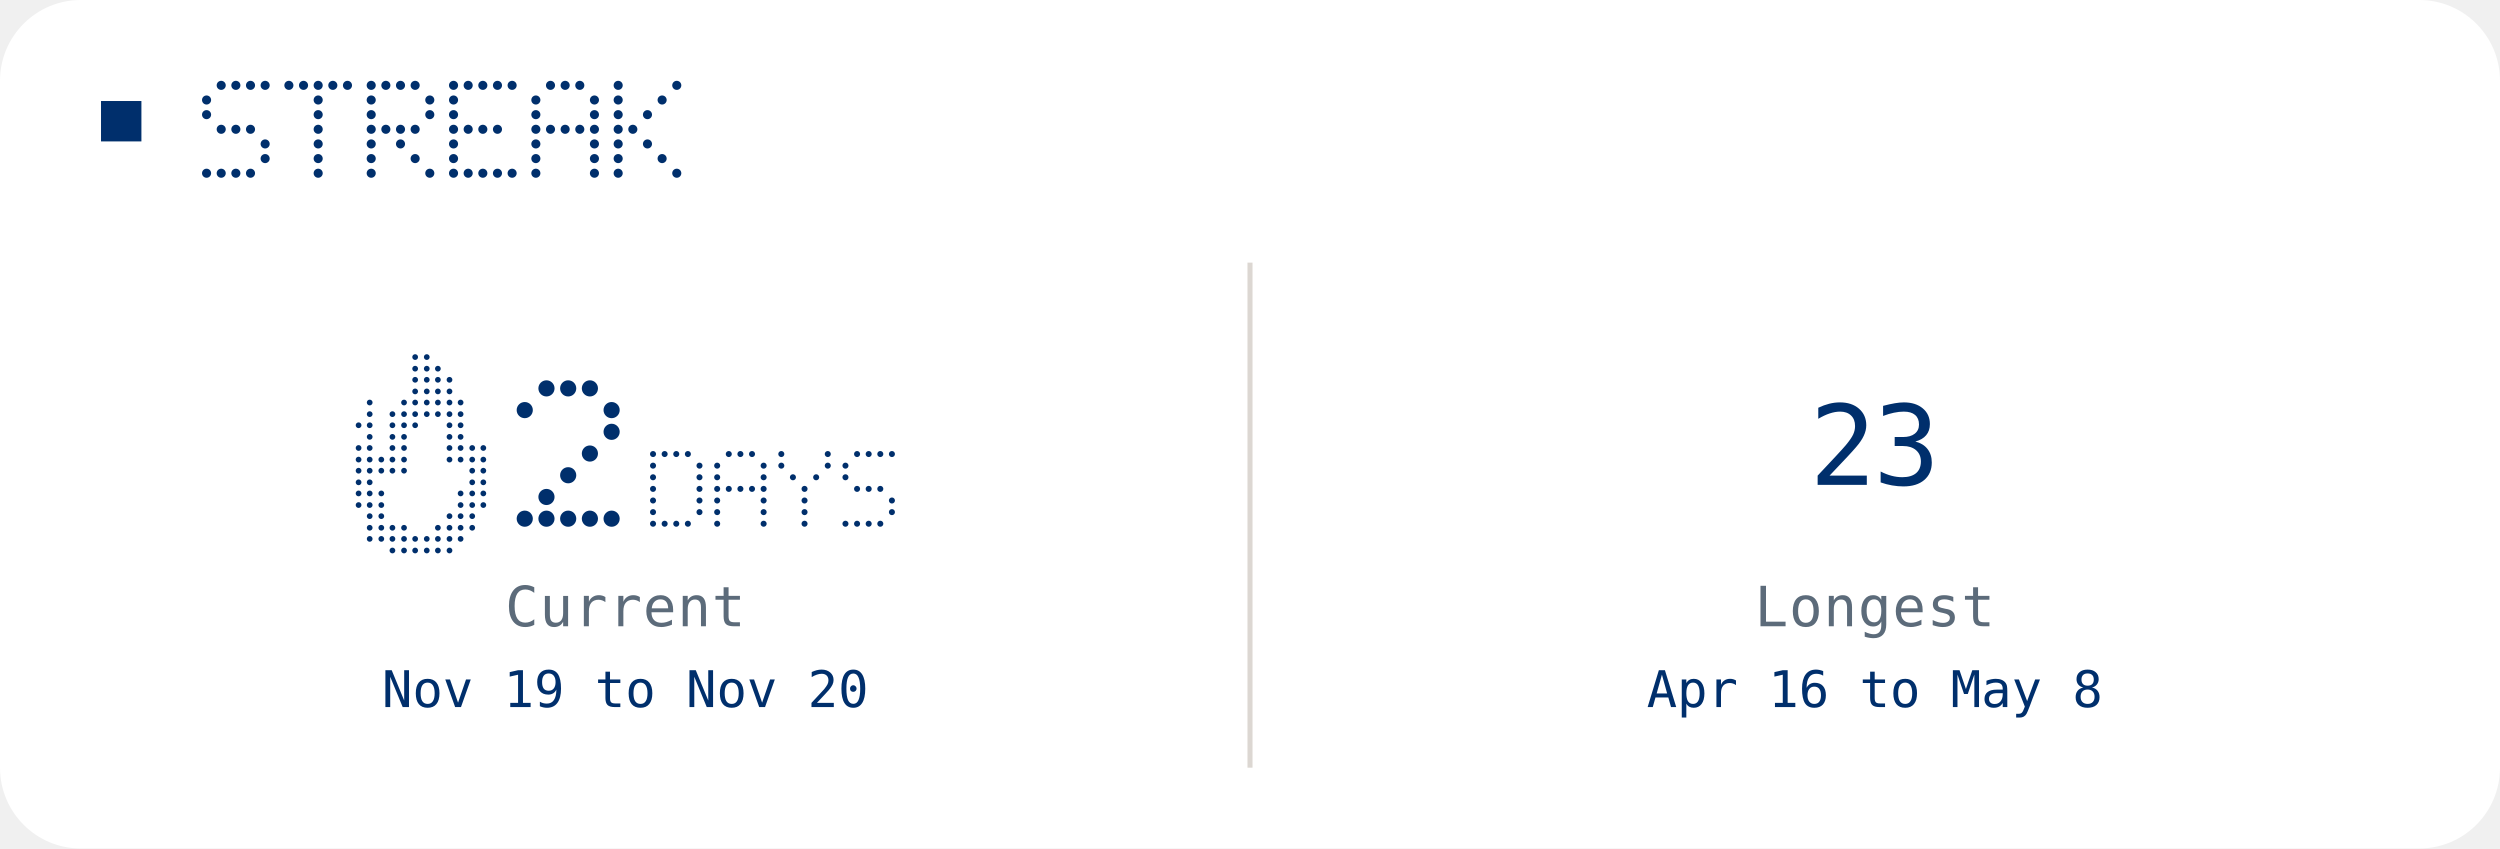
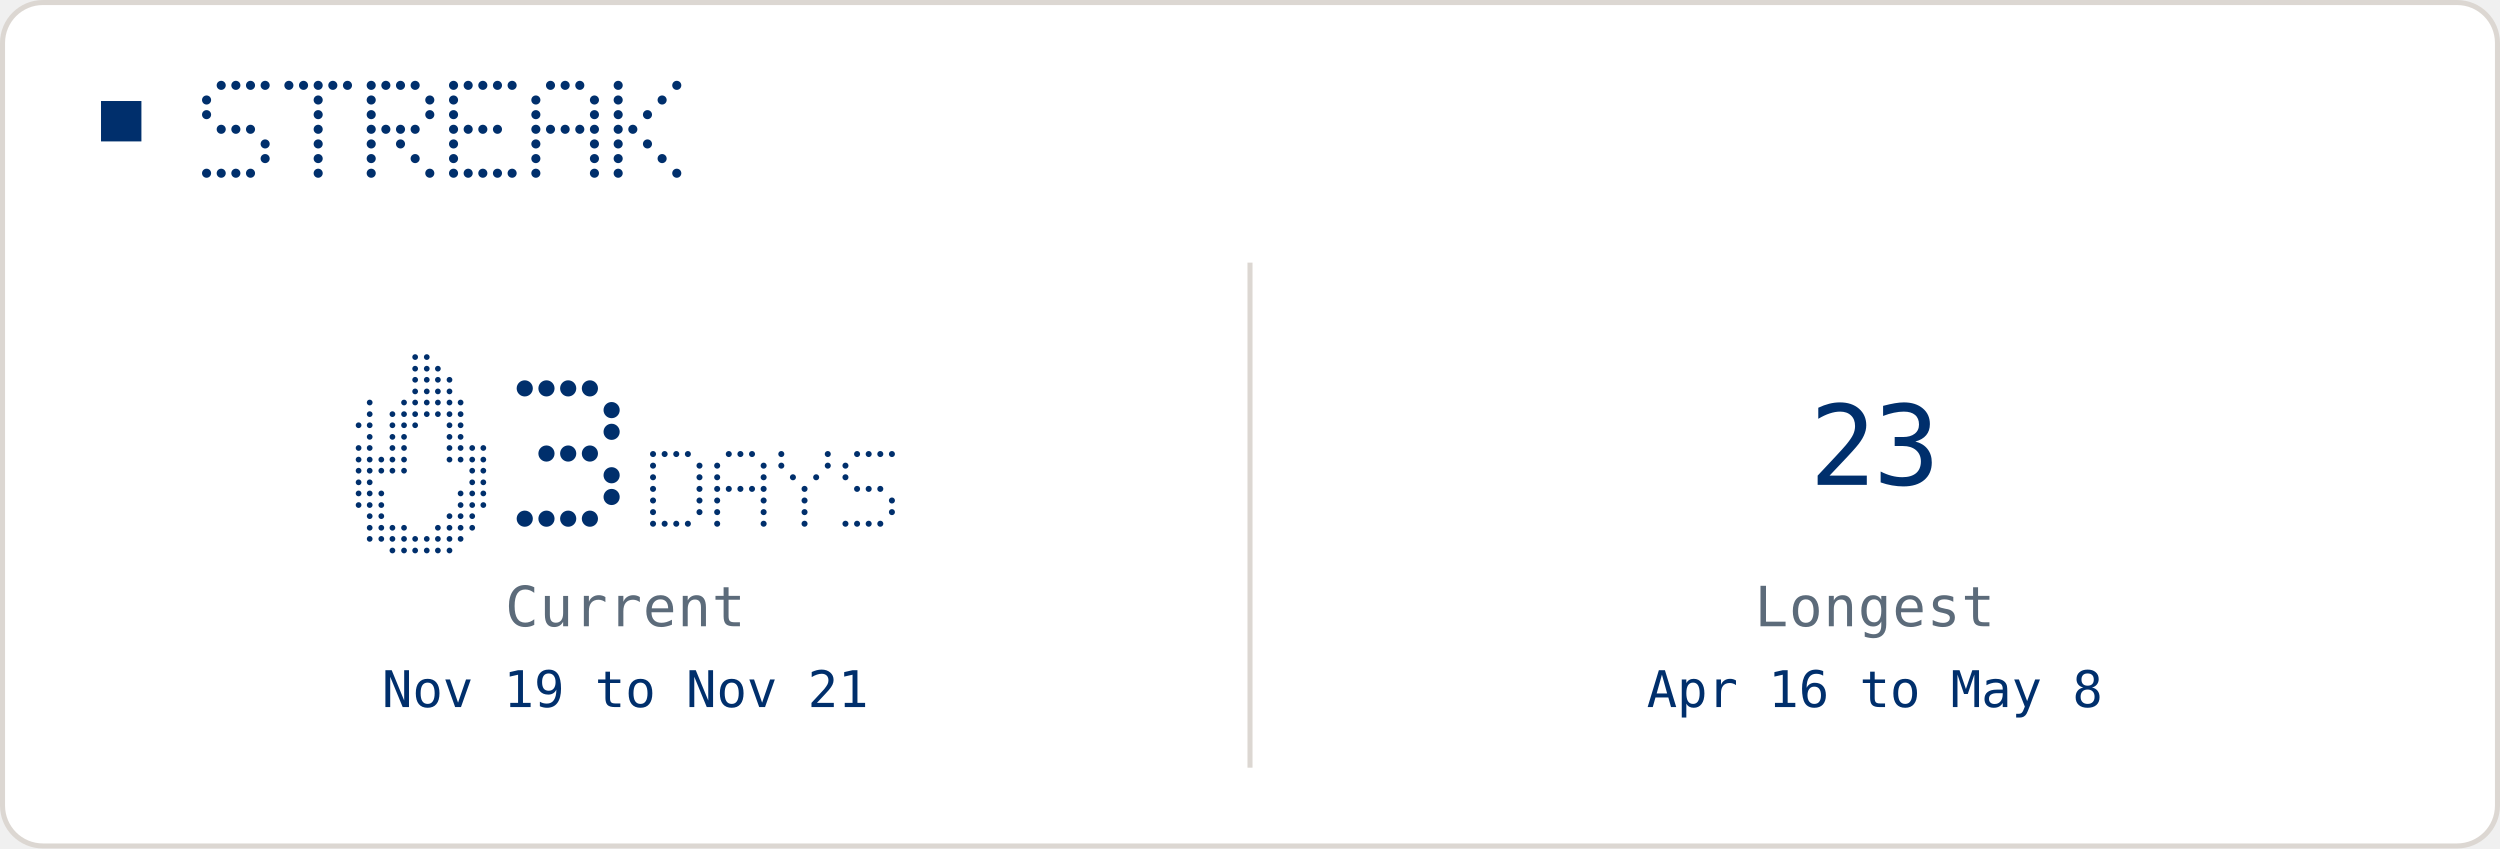
<svg xmlns="http://www.w3.org/2000/svg" width="495" height="168" viewBox="0 0 495 168" role="img">
-   <rect width="495" height="168" rx="16" fill="#FFFFFF" />
+   <rect x="0.5" y="0.5" width="494" height="167" rx="8" fill="#FFFFFF" stroke="#DCD7D2" />
  <rect x="20" y="20" width="8" height="8" fill="#002F6C" />
  <circle cx="43.8" cy="16.9" r="0.90" fill="#002F6C" />
  <circle cx="46.7" cy="16.9" r="0.90" fill="#002F6C" />
  <circle cx="49.6" cy="16.9" r="0.90" fill="#002F6C" />
  <circle cx="52.5" cy="16.9" r="0.90" fill="#002F6C" />
  <circle cx="40.9" cy="19.8" r="0.90" fill="#002F6C" />
  <circle cx="40.9" cy="22.7" r="0.90" fill="#002F6C" />
  <circle cx="43.8" cy="25.6" r="0.90" fill="#002F6C" />
  <circle cx="46.7" cy="25.6" r="0.90" fill="#002F6C" />
  <circle cx="49.6" cy="25.6" r="0.90" fill="#002F6C" />
  <circle cx="52.5" cy="28.5" r="0.90" fill="#002F6C" />
  <circle cx="52.5" cy="31.4" r="0.90" fill="#002F6C" />
  <circle cx="40.9" cy="34.3" r="0.90" fill="#002F6C" />
  <circle cx="43.8" cy="34.3" r="0.90" fill="#002F6C" />
  <circle cx="46.7" cy="34.3" r="0.90" fill="#002F6C" />
  <circle cx="49.6" cy="34.3" r="0.90" fill="#002F6C" />
  <circle cx="57.2" cy="16.9" r="0.90" fill="#002F6C" />
  <circle cx="60.1" cy="16.9" r="0.90" fill="#002F6C" />
  <circle cx="63.0" cy="16.9" r="0.90" fill="#002F6C" />
  <circle cx="65.9" cy="16.9" r="0.90" fill="#002F6C" />
  <circle cx="68.8" cy="16.9" r="0.90" fill="#002F6C" />
  <circle cx="63.0" cy="19.8" r="0.90" fill="#002F6C" />
  <circle cx="63.0" cy="22.7" r="0.90" fill="#002F6C" />
  <circle cx="63.0" cy="25.6" r="0.90" fill="#002F6C" />
  <circle cx="63.0" cy="28.5" r="0.90" fill="#002F6C" />
  <circle cx="63.0" cy="31.4" r="0.90" fill="#002F6C" />
  <circle cx="63.0" cy="34.3" r="0.90" fill="#002F6C" />
  <circle cx="73.5" cy="16.9" r="0.90" fill="#002F6C" />
  <circle cx="76.4" cy="16.9" r="0.90" fill="#002F6C" />
  <circle cx="79.3" cy="16.9" r="0.90" fill="#002F6C" />
  <circle cx="82.2" cy="16.9" r="0.90" fill="#002F6C" />
  <circle cx="73.5" cy="19.8" r="0.90" fill="#002F6C" />
  <circle cx="85.1" cy="19.8" r="0.90" fill="#002F6C" />
  <circle cx="73.5" cy="22.7" r="0.90" fill="#002F6C" />
  <circle cx="85.1" cy="22.7" r="0.90" fill="#002F6C" />
  <circle cx="73.5" cy="25.6" r="0.90" fill="#002F6C" />
  <circle cx="76.4" cy="25.6" r="0.90" fill="#002F6C" />
  <circle cx="79.3" cy="25.6" r="0.90" fill="#002F6C" />
  <circle cx="82.2" cy="25.6" r="0.90" fill="#002F6C" />
  <circle cx="73.5" cy="28.5" r="0.90" fill="#002F6C" />
  <circle cx="79.3" cy="28.5" r="0.90" fill="#002F6C" />
  <circle cx="73.5" cy="31.4" r="0.90" fill="#002F6C" />
  <circle cx="82.2" cy="31.4" r="0.90" fill="#002F6C" />
  <circle cx="73.5" cy="34.3" r="0.90" fill="#002F6C" />
  <circle cx="85.1" cy="34.3" r="0.90" fill="#002F6C" />
  <circle cx="89.8" cy="16.9" r="0.90" fill="#002F6C" />
  <circle cx="92.7" cy="16.9" r="0.90" fill="#002F6C" />
  <circle cx="95.6" cy="16.9" r="0.90" fill="#002F6C" />
  <circle cx="98.5" cy="16.9" r="0.90" fill="#002F6C" />
  <circle cx="101.4" cy="16.9" r="0.90" fill="#002F6C" />
  <circle cx="89.8" cy="19.8" r="0.90" fill="#002F6C" />
  <circle cx="89.8" cy="22.7" r="0.90" fill="#002F6C" />
  <circle cx="89.8" cy="25.6" r="0.90" fill="#002F6C" />
  <circle cx="92.7" cy="25.6" r="0.90" fill="#002F6C" />
  <circle cx="95.6" cy="25.6" r="0.90" fill="#002F6C" />
  <circle cx="98.5" cy="25.6" r="0.90" fill="#002F6C" />
  <circle cx="89.8" cy="28.5" r="0.90" fill="#002F6C" />
  <circle cx="89.8" cy="31.4" r="0.90" fill="#002F6C" />
  <circle cx="89.8" cy="34.3" r="0.90" fill="#002F6C" />
  <circle cx="92.7" cy="34.3" r="0.90" fill="#002F6C" />
  <circle cx="95.6" cy="34.3" r="0.90" fill="#002F6C" />
  <circle cx="98.5" cy="34.3" r="0.90" fill="#002F6C" />
  <circle cx="101.4" cy="34.3" r="0.90" fill="#002F6C" />
  <circle cx="109.0" cy="16.9" r="0.90" fill="#002F6C" />
  <circle cx="111.9" cy="16.9" r="0.90" fill="#002F6C" />
  <circle cx="114.8" cy="16.9" r="0.90" fill="#002F6C" />
  <circle cx="106.1" cy="19.8" r="0.90" fill="#002F6C" />
  <circle cx="117.7" cy="19.8" r="0.90" fill="#002F6C" />
  <circle cx="106.1" cy="22.7" r="0.90" fill="#002F6C" />
  <circle cx="117.7" cy="22.7" r="0.90" fill="#002F6C" />
  <circle cx="106.1" cy="25.6" r="0.90" fill="#002F6C" />
  <circle cx="109.0" cy="25.6" r="0.90" fill="#002F6C" />
  <circle cx="111.9" cy="25.6" r="0.90" fill="#002F6C" />
  <circle cx="114.8" cy="25.6" r="0.90" fill="#002F6C" />
  <circle cx="117.7" cy="25.6" r="0.90" fill="#002F6C" />
  <circle cx="106.1" cy="28.5" r="0.90" fill="#002F6C" />
  <circle cx="117.7" cy="28.5" r="0.90" fill="#002F6C" />
  <circle cx="106.1" cy="31.4" r="0.90" fill="#002F6C" />
  <circle cx="117.7" cy="31.4" r="0.90" fill="#002F6C" />
  <circle cx="106.1" cy="34.3" r="0.90" fill="#002F6C" />
  <circle cx="117.7" cy="34.3" r="0.90" fill="#002F6C" />
  <circle cx="122.4" cy="16.9" r="0.90" fill="#002F6C" />
  <circle cx="134.0" cy="16.9" r="0.90" fill="#002F6C" />
  <circle cx="122.4" cy="19.8" r="0.90" fill="#002F6C" />
  <circle cx="131.1" cy="19.8" r="0.90" fill="#002F6C" />
  <circle cx="122.4" cy="22.7" r="0.90" fill="#002F6C" />
  <circle cx="128.2" cy="22.7" r="0.90" fill="#002F6C" />
  <circle cx="122.4" cy="25.6" r="0.90" fill="#002F6C" />
  <circle cx="125.3" cy="25.6" r="0.90" fill="#002F6C" />
  <circle cx="122.4" cy="28.5" r="0.90" fill="#002F6C" />
  <circle cx="128.2" cy="28.5" r="0.90" fill="#002F6C" />
  <circle cx="122.4" cy="31.4" r="0.90" fill="#002F6C" />
  <circle cx="131.1" cy="31.4" r="0.90" fill="#002F6C" />
  <circle cx="122.4" cy="34.3" r="0.90" fill="#002F6C" />
  <circle cx="134.0" cy="34.3" r="0.90" fill="#002F6C" />
  <line x1="247.5" y1="52" x2="247.5" y2="152" stroke="#DCD7D2" />
  <circle cx="82.2" cy="70.7" r="0.57" fill="#002F6C" />
  <circle cx="84.5" cy="70.7" r="0.57" fill="#002F6C" />
  <circle cx="82.2" cy="73.0" r="0.57" fill="#002F6C" />
  <circle cx="84.5" cy="73.0" r="0.57" fill="#002F6C" />
  <circle cx="86.7" cy="73.0" r="0.57" fill="#002F6C" />
  <circle cx="82.2" cy="75.2" r="0.57" fill="#002F6C" />
  <circle cx="84.5" cy="75.2" r="0.57" fill="#002F6C" />
  <circle cx="86.7" cy="75.2" r="0.57" fill="#002F6C" />
  <circle cx="89.0" cy="75.2" r="0.57" fill="#002F6C" />
  <circle cx="82.2" cy="77.5" r="0.57" fill="#002F6C" />
  <circle cx="84.5" cy="77.5" r="0.57" fill="#002F6C" />
  <circle cx="86.7" cy="77.5" r="0.57" fill="#002F6C" />
  <circle cx="89.0" cy="77.5" r="0.57" fill="#002F6C" />
  <circle cx="73.2" cy="79.7" r="0.57" fill="#002F6C" />
  <circle cx="80.0" cy="79.7" r="0.57" fill="#002F6C" />
  <circle cx="82.2" cy="79.7" r="0.57" fill="#002F6C" />
  <circle cx="84.5" cy="79.7" r="0.57" fill="#002F6C" />
  <circle cx="86.7" cy="79.7" r="0.57" fill="#002F6C" />
  <circle cx="89.0" cy="79.7" r="0.57" fill="#002F6C" />
  <circle cx="91.2" cy="79.7" r="0.57" fill="#002F6C" />
  <circle cx="73.2" cy="82.0" r="0.57" fill="#002F6C" />
  <circle cx="77.7" cy="82.0" r="0.57" fill="#002F6C" />
  <circle cx="80.0" cy="82.0" r="0.57" fill="#002F6C" />
  <circle cx="82.2" cy="82.0" r="0.57" fill="#002F6C" />
  <circle cx="84.5" cy="82.0" r="0.57" fill="#002F6C" />
  <circle cx="86.7" cy="82.0" r="0.57" fill="#002F6C" />
  <circle cx="89.0" cy="82.0" r="0.57" fill="#002F6C" />
  <circle cx="91.2" cy="82.0" r="0.57" fill="#002F6C" />
  <circle cx="71.0" cy="84.2" r="0.57" fill="#002F6C" />
  <circle cx="73.2" cy="84.2" r="0.57" fill="#002F6C" />
  <circle cx="77.7" cy="84.2" r="0.57" fill="#002F6C" />
  <circle cx="80.0" cy="84.2" r="0.57" fill="#002F6C" />
  <circle cx="82.2" cy="84.2" r="0.57" fill="#002F6C" />
  <circle cx="89.0" cy="84.2" r="0.57" fill="#002F6C" />
  <circle cx="91.2" cy="84.2" r="0.57" fill="#002F6C" />
  <circle cx="73.2" cy="86.5" r="0.57" fill="#002F6C" />
  <circle cx="77.7" cy="86.5" r="0.57" fill="#002F6C" />
  <circle cx="80.0" cy="86.5" r="0.57" fill="#002F6C" />
  <circle cx="89.0" cy="86.5" r="0.57" fill="#002F6C" />
  <circle cx="91.2" cy="86.5" r="0.57" fill="#002F6C" />
  <circle cx="71.0" cy="88.7" r="0.57" fill="#002F6C" />
  <circle cx="73.2" cy="88.7" r="0.57" fill="#002F6C" />
  <circle cx="77.7" cy="88.7" r="0.57" fill="#002F6C" />
  <circle cx="80.0" cy="88.7" r="0.57" fill="#002F6C" />
  <circle cx="89.0" cy="88.7" r="0.57" fill="#002F6C" />
  <circle cx="91.2" cy="88.7" r="0.57" fill="#002F6C" />
  <circle cx="93.5" cy="88.7" r="0.57" fill="#002F6C" />
  <circle cx="95.7" cy="88.7" r="0.57" fill="#002F6C" />
  <circle cx="71.0" cy="91.0" r="0.57" fill="#002F6C" />
  <circle cx="73.2" cy="91.0" r="0.57" fill="#002F6C" />
  <circle cx="75.5" cy="91.0" r="0.57" fill="#002F6C" />
  <circle cx="77.7" cy="91.0" r="0.57" fill="#002F6C" />
  <circle cx="80.0" cy="91.0" r="0.57" fill="#002F6C" />
  <circle cx="89.0" cy="91.0" r="0.57" fill="#002F6C" />
  <circle cx="91.2" cy="91.0" r="0.57" fill="#002F6C" />
  <circle cx="93.5" cy="91.0" r="0.57" fill="#002F6C" />
  <circle cx="95.7" cy="91.0" r="0.57" fill="#002F6C" />
  <circle cx="71.0" cy="93.2" r="0.57" fill="#002F6C" />
  <circle cx="73.2" cy="93.2" r="0.57" fill="#002F6C" />
  <circle cx="75.5" cy="93.2" r="0.57" fill="#002F6C" />
  <circle cx="77.7" cy="93.2" r="0.57" fill="#002F6C" />
  <circle cx="80.0" cy="93.2" r="0.57" fill="#002F6C" />
  <circle cx="93.5" cy="93.2" r="0.57" fill="#002F6C" />
  <circle cx="95.7" cy="93.2" r="0.57" fill="#002F6C" />
  <circle cx="71.0" cy="95.5" r="0.57" fill="#002F6C" />
  <circle cx="73.2" cy="95.5" r="0.57" fill="#002F6C" />
  <circle cx="93.5" cy="95.5" r="0.57" fill="#002F6C" />
  <circle cx="95.7" cy="95.5" r="0.57" fill="#002F6C" />
  <circle cx="71.0" cy="97.7" r="0.57" fill="#002F6C" />
  <circle cx="73.2" cy="97.7" r="0.57" fill="#002F6C" />
  <circle cx="75.5" cy="97.7" r="0.57" fill="#002F6C" />
  <circle cx="91.2" cy="97.7" r="0.57" fill="#002F6C" />
  <circle cx="93.5" cy="97.7" r="0.57" fill="#002F6C" />
  <circle cx="95.7" cy="97.7" r="0.57" fill="#002F6C" />
  <circle cx="71.0" cy="100.0" r="0.57" fill="#002F6C" />
  <circle cx="73.2" cy="100.0" r="0.57" fill="#002F6C" />
  <circle cx="75.5" cy="100.0" r="0.57" fill="#002F6C" />
  <circle cx="91.2" cy="100.0" r="0.57" fill="#002F6C" />
  <circle cx="93.5" cy="100.0" r="0.57" fill="#002F6C" />
  <circle cx="95.7" cy="100.0" r="0.57" fill="#002F6C" />
  <circle cx="73.2" cy="102.2" r="0.57" fill="#002F6C" />
  <circle cx="75.5" cy="102.2" r="0.57" fill="#002F6C" />
  <circle cx="89.0" cy="102.2" r="0.57" fill="#002F6C" />
  <circle cx="91.2" cy="102.2" r="0.57" fill="#002F6C" />
  <circle cx="93.5" cy="102.2" r="0.57" fill="#002F6C" />
  <circle cx="73.2" cy="104.5" r="0.57" fill="#002F6C" />
  <circle cx="75.5" cy="104.5" r="0.57" fill="#002F6C" />
  <circle cx="77.7" cy="104.5" r="0.57" fill="#002F6C" />
  <circle cx="80.0" cy="104.5" r="0.57" fill="#002F6C" />
  <circle cx="86.7" cy="104.5" r="0.57" fill="#002F6C" />
  <circle cx="89.0" cy="104.5" r="0.57" fill="#002F6C" />
  <circle cx="91.2" cy="104.5" r="0.57" fill="#002F6C" />
  <circle cx="93.5" cy="104.5" r="0.57" fill="#002F6C" />
  <circle cx="73.2" cy="106.7" r="0.57" fill="#002F6C" />
  <circle cx="75.5" cy="106.7" r="0.57" fill="#002F6C" />
  <circle cx="77.7" cy="106.7" r="0.57" fill="#002F6C" />
  <circle cx="80.0" cy="106.7" r="0.57" fill="#002F6C" />
  <circle cx="82.2" cy="106.7" r="0.57" fill="#002F6C" />
  <circle cx="84.5" cy="106.7" r="0.57" fill="#002F6C" />
  <circle cx="86.7" cy="106.7" r="0.57" fill="#002F6C" />
  <circle cx="89.0" cy="106.7" r="0.57" fill="#002F6C" />
  <circle cx="91.2" cy="106.7" r="0.57" fill="#002F6C" />
  <circle cx="77.7" cy="109.0" r="0.57" fill="#002F6C" />
  <circle cx="80.0" cy="109.0" r="0.57" fill="#002F6C" />
  <circle cx="82.2" cy="109.0" r="0.57" fill="#002F6C" />
  <circle cx="84.5" cy="109.0" r="0.57" fill="#002F6C" />
  <circle cx="86.7" cy="109.0" r="0.57" fill="#002F6C" />
  <circle cx="89.0" cy="109.0" r="0.57" fill="#002F6C" />
+   <circle cx="103.9" cy="76.9" r="1.60" fill="#002F6C" />
  <circle cx="108.2" cy="76.9" r="1.60" fill="#002F6C" />
  <circle cx="112.5" cy="76.9" r="1.60" fill="#002F6C" />
  <circle cx="116.8" cy="76.9" r="1.60" fill="#002F6C" />
-   <circle cx="103.9" cy="81.2" r="1.60" fill="#002F6C" />
  <circle cx="121.1" cy="81.2" r="1.60" fill="#002F6C" />
  <circle cx="121.1" cy="85.5" r="1.60" fill="#002F6C" />
+   <circle cx="108.2" cy="89.8" r="1.60" fill="#002F6C" />
+   <circle cx="112.5" cy="89.8" r="1.60" fill="#002F6C" />
  <circle cx="116.8" cy="89.8" r="1.60" fill="#002F6C" />
-   <circle cx="112.5" cy="94.1" r="1.60" fill="#002F6C" />
-   <circle cx="108.2" cy="98.4" r="1.60" fill="#002F6C" />
+   <circle cx="121.1" cy="94.1" r="1.60" fill="#002F6C" />
+   <circle cx="121.1" cy="98.4" r="1.60" fill="#002F6C" />
  <circle cx="103.9" cy="102.7" r="1.60" fill="#002F6C" />
  <circle cx="108.2" cy="102.7" r="1.60" fill="#002F6C" />
  <circle cx="112.5" cy="102.7" r="1.60" fill="#002F6C" />
  <circle cx="116.8" cy="102.7" r="1.60" fill="#002F6C" />
-   <circle cx="121.1" cy="102.7" r="1.60" fill="#002F6C" />
  <circle cx="129.3" cy="89.9" r="0.60" fill="#002F6C" />
  <circle cx="131.6" cy="89.9" r="0.60" fill="#002F6C" />
  <circle cx="133.9" cy="89.9" r="0.60" fill="#002F6C" />
  <circle cx="136.2" cy="89.9" r="0.60" fill="#002F6C" />
  <circle cx="129.3" cy="92.2" r="0.60" fill="#002F6C" />
  <circle cx="138.5" cy="92.2" r="0.60" fill="#002F6C" />
  <circle cx="129.3" cy="94.5" r="0.60" fill="#002F6C" />
  <circle cx="138.5" cy="94.5" r="0.60" fill="#002F6C" />
  <circle cx="129.3" cy="96.8" r="0.60" fill="#002F6C" />
  <circle cx="138.5" cy="96.8" r="0.60" fill="#002F6C" />
  <circle cx="129.3" cy="99.1" r="0.60" fill="#002F6C" />
  <circle cx="138.5" cy="99.1" r="0.60" fill="#002F6C" />
  <circle cx="129.3" cy="101.4" r="0.60" fill="#002F6C" />
  <circle cx="138.5" cy="101.4" r="0.60" fill="#002F6C" />
  <circle cx="129.3" cy="103.7" r="0.60" fill="#002F6C" />
  <circle cx="131.6" cy="103.7" r="0.60" fill="#002F6C" />
  <circle cx="133.9" cy="103.7" r="0.60" fill="#002F6C" />
  <circle cx="136.2" cy="103.7" r="0.60" fill="#002F6C" />
  <circle cx="144.3" cy="89.9" r="0.60" fill="#002F6C" />
  <circle cx="146.6" cy="89.9" r="0.60" fill="#002F6C" />
  <circle cx="148.9" cy="89.9" r="0.60" fill="#002F6C" />
  <circle cx="142.0" cy="92.2" r="0.60" fill="#002F6C" />
  <circle cx="151.2" cy="92.2" r="0.60" fill="#002F6C" />
  <circle cx="142.0" cy="94.5" r="0.60" fill="#002F6C" />
  <circle cx="151.2" cy="94.5" r="0.60" fill="#002F6C" />
  <circle cx="142.0" cy="96.8" r="0.60" fill="#002F6C" />
  <circle cx="144.3" cy="96.8" r="0.60" fill="#002F6C" />
  <circle cx="146.6" cy="96.8" r="0.60" fill="#002F6C" />
  <circle cx="148.9" cy="96.8" r="0.60" fill="#002F6C" />
  <circle cx="151.2" cy="96.8" r="0.60" fill="#002F6C" />
  <circle cx="142.0" cy="99.1" r="0.60" fill="#002F6C" />
  <circle cx="151.2" cy="99.1" r="0.60" fill="#002F6C" />
  <circle cx="142.0" cy="101.4" r="0.60" fill="#002F6C" />
  <circle cx="151.2" cy="101.4" r="0.60" fill="#002F6C" />
  <circle cx="142.0" cy="103.7" r="0.60" fill="#002F6C" />
  <circle cx="151.2" cy="103.7" r="0.60" fill="#002F6C" />
  <circle cx="154.7" cy="89.9" r="0.60" fill="#002F6C" />
  <circle cx="163.9" cy="89.9" r="0.60" fill="#002F6C" />
  <circle cx="154.7" cy="92.2" r="0.60" fill="#002F6C" />
  <circle cx="163.9" cy="92.2" r="0.60" fill="#002F6C" />
  <circle cx="157.0" cy="94.5" r="0.60" fill="#002F6C" />
  <circle cx="161.6" cy="94.5" r="0.60" fill="#002F6C" />
  <circle cx="159.3" cy="96.8" r="0.60" fill="#002F6C" />
  <circle cx="159.3" cy="99.1" r="0.60" fill="#002F6C" />
  <circle cx="159.3" cy="101.4" r="0.60" fill="#002F6C" />
  <circle cx="159.3" cy="103.7" r="0.60" fill="#002F6C" />
  <circle cx="169.7" cy="89.9" r="0.60" fill="#002F6C" />
  <circle cx="172.0" cy="89.9" r="0.60" fill="#002F6C" />
  <circle cx="174.3" cy="89.9" r="0.60" fill="#002F6C" />
  <circle cx="176.6" cy="89.9" r="0.60" fill="#002F6C" />
  <circle cx="167.4" cy="92.2" r="0.60" fill="#002F6C" />
  <circle cx="167.4" cy="94.5" r="0.60" fill="#002F6C" />
  <circle cx="169.7" cy="96.8" r="0.60" fill="#002F6C" />
  <circle cx="172.0" cy="96.8" r="0.60" fill="#002F6C" />
  <circle cx="174.3" cy="96.8" r="0.60" fill="#002F6C" />
  <circle cx="176.6" cy="99.1" r="0.60" fill="#002F6C" />
  <circle cx="176.6" cy="101.4" r="0.60" fill="#002F6C" />
  <circle cx="167.4" cy="103.7" r="0.60" fill="#002F6C" />
  <circle cx="169.7" cy="103.7" r="0.60" fill="#002F6C" />
  <circle cx="172.0" cy="103.7" r="0.60" fill="#002F6C" />
  <circle cx="174.3" cy="103.7" r="0.60" fill="#002F6C" />
  <text x="123.8" y="124" fill="#5C6B7A" text-anchor="middle" font-family="ui-monospace, Geist Mono, monospace" font-size="11" letter-spacing="0.2" dominant-baseline="auto">Current</text>
-   <text x="123.8" y="140" fill="#002F6C" text-anchor="middle" font-family="ui-monospace, Geist Mono, monospace" font-size="10" letter-spacing="0" dominant-baseline="auto">Nov 19 to Nov 20</text>
+   <text x="123.8" y="140" fill="#002F6C" text-anchor="middle" font-family="ui-monospace, Geist Mono, monospace" font-size="10" letter-spacing="0" dominant-baseline="auto">Nov 19 to Nov 21</text>
  <text x="371.2" y="96" fill="#002F6C" text-anchor="middle" font-family="ui-monospace, Geist Mono, monospace" font-size="22" letter-spacing="-0.6" dominant-baseline="auto">23</text>
  <text x="371.2" y="124" fill="#5C6B7A" text-anchor="middle" font-family="ui-monospace, Geist Mono, monospace" font-size="11" letter-spacing="0.2" dominant-baseline="auto">Longest</text>
  <text x="371.2" y="140" fill="#002F6C" text-anchor="middle" font-family="ui-monospace, Geist Mono, monospace" font-size="10" letter-spacing="0" dominant-baseline="auto">Apr 16 to May 8</text>
</svg>
